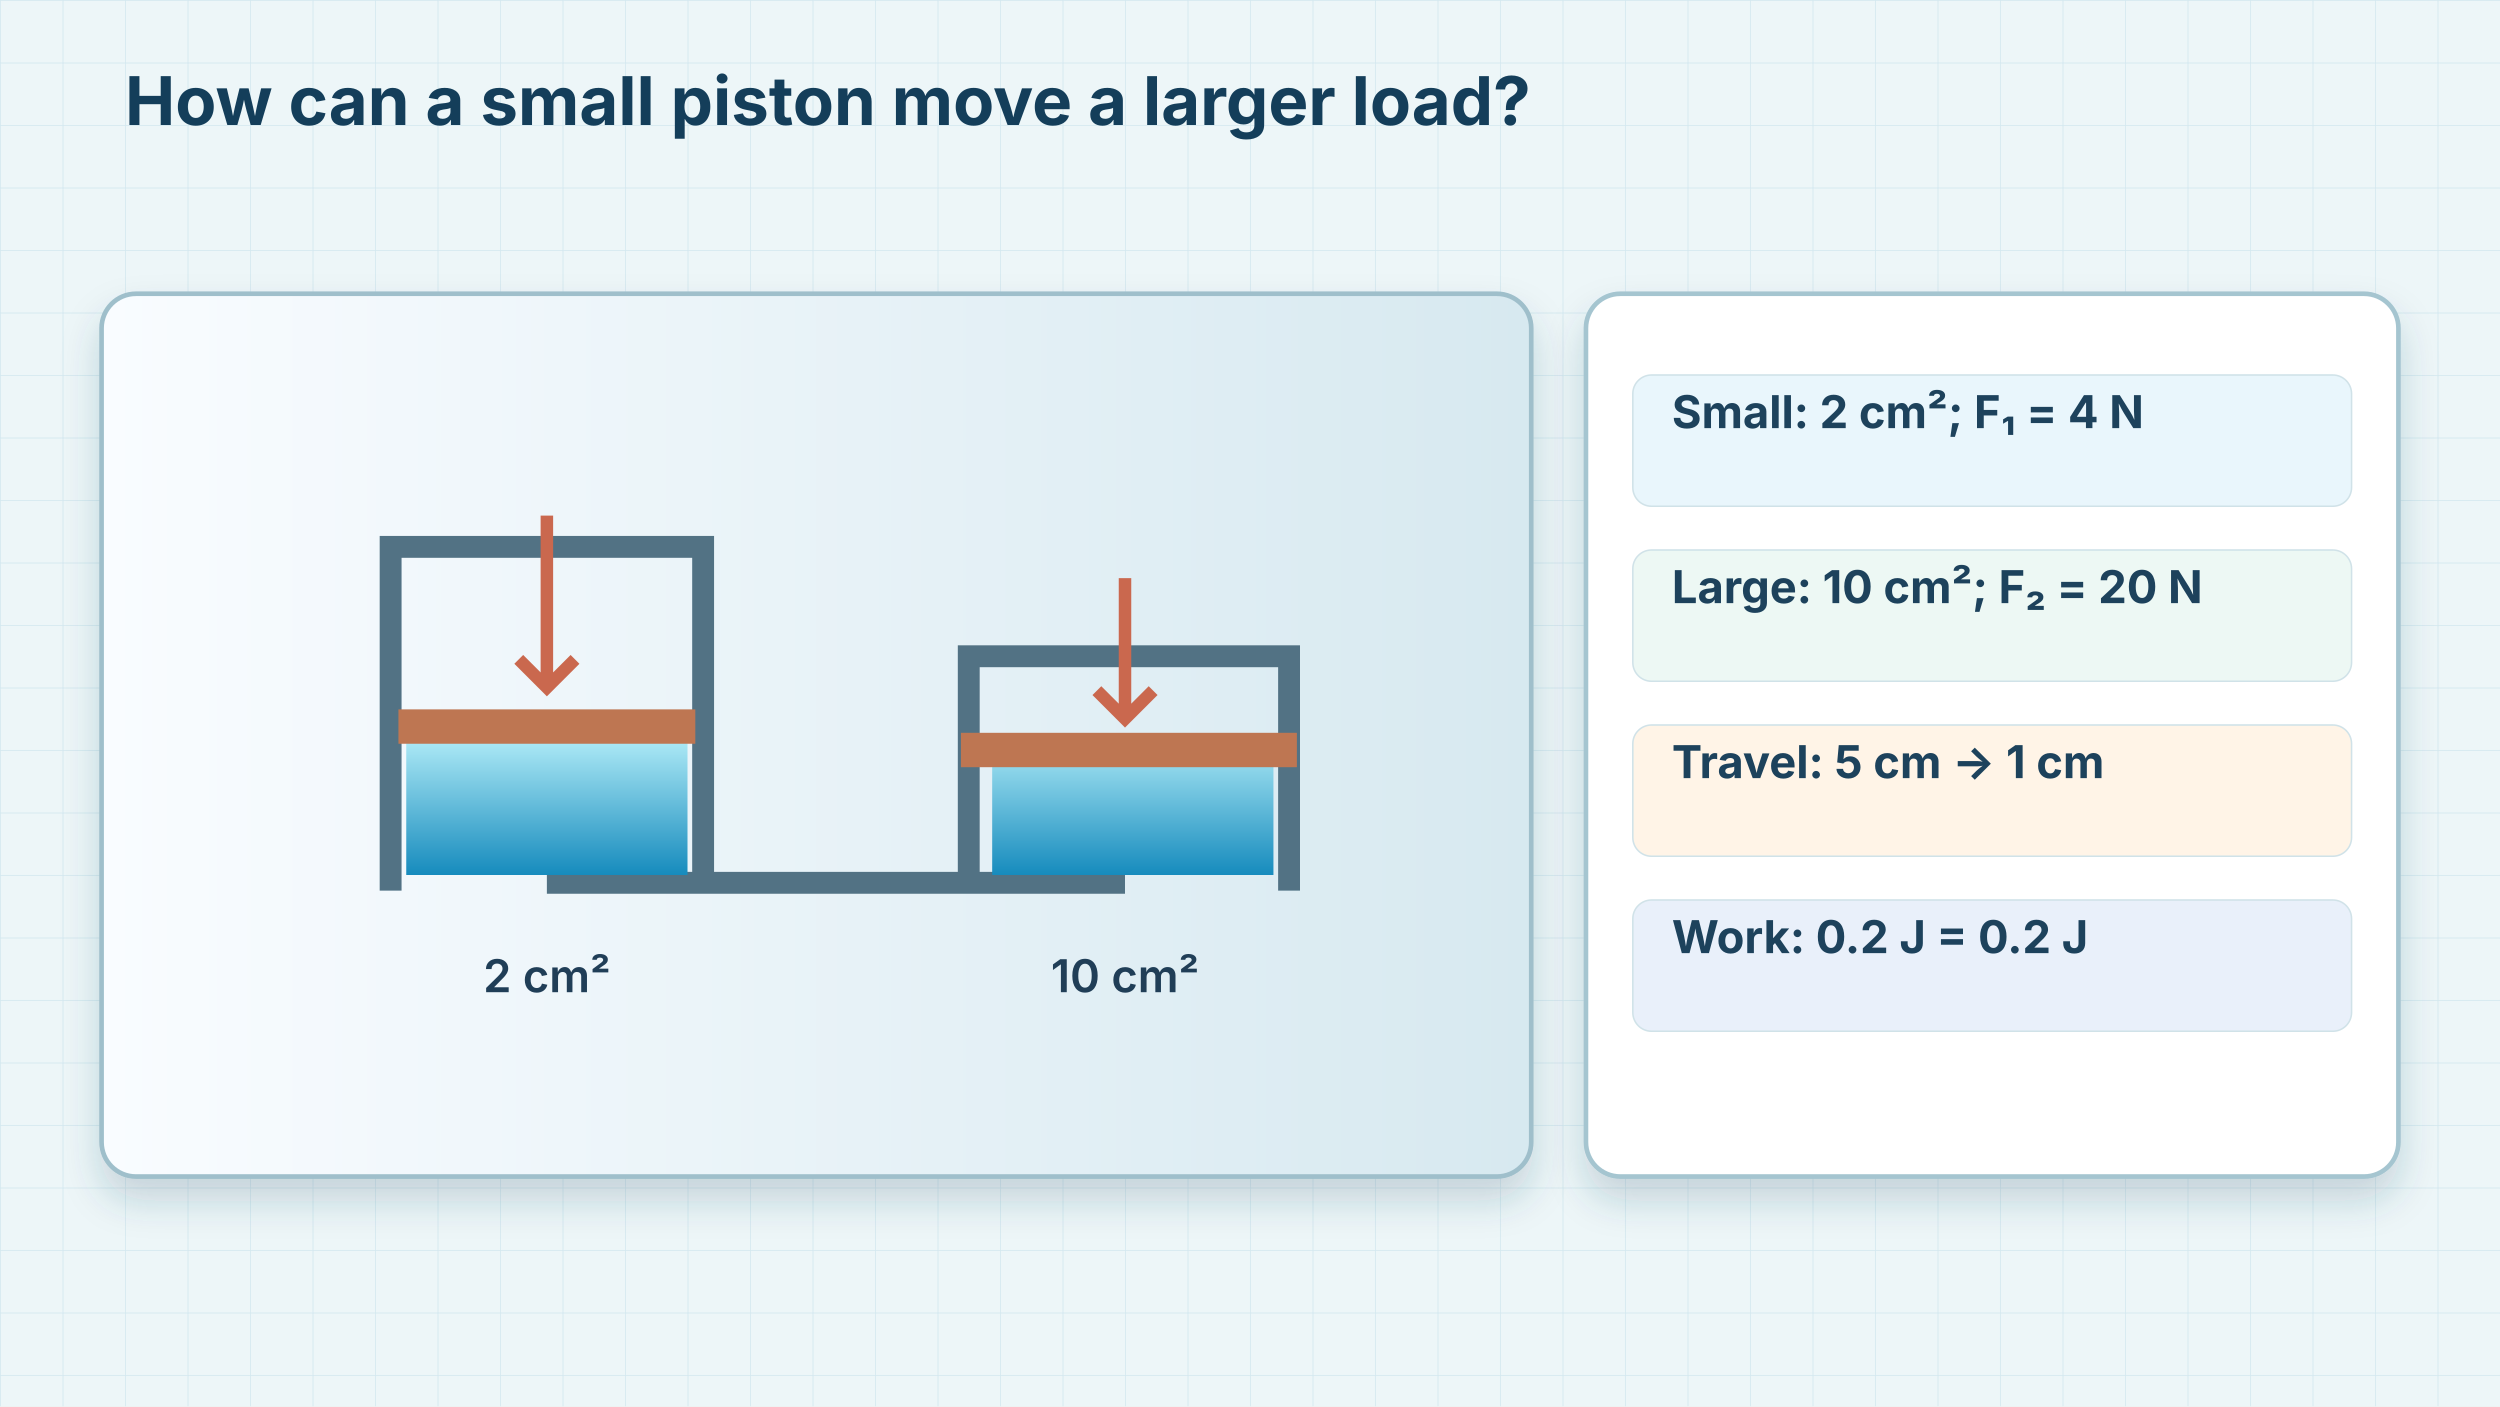
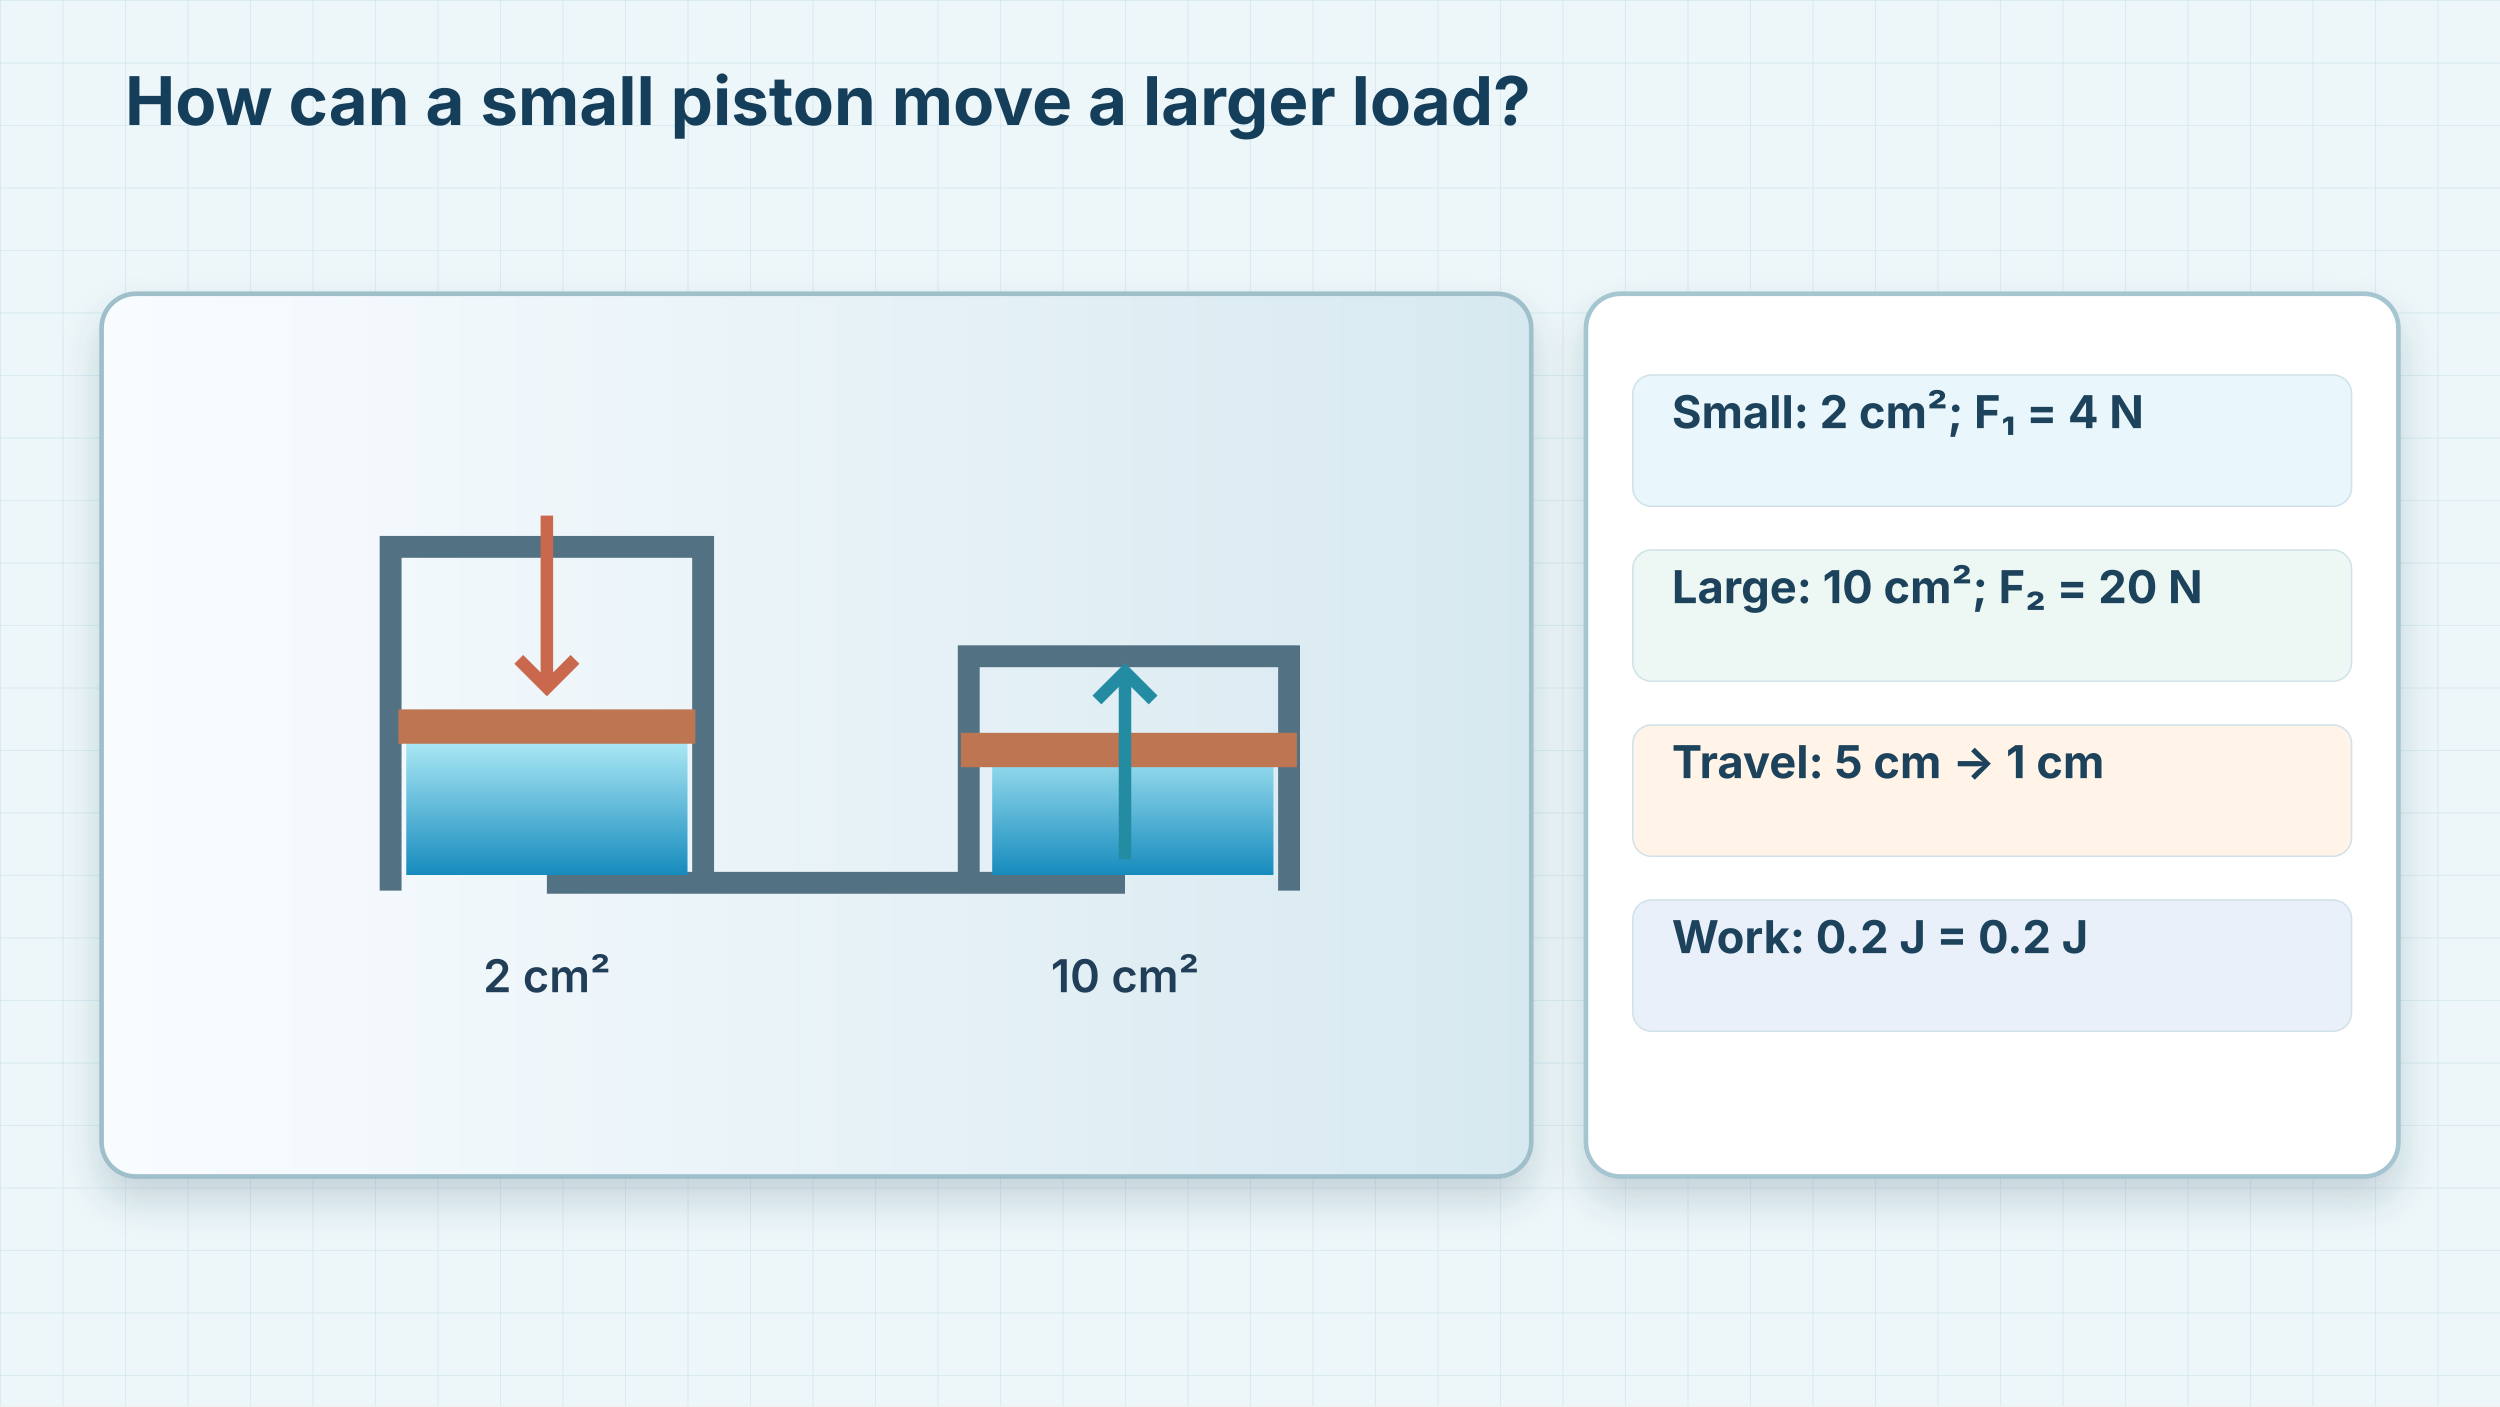
<svg xmlns="http://www.w3.org/2000/svg" width="1600" height="900" viewBox="0 0 1600 900" role="img" aria-labelledby="title desc">
  <defs>
    <pattern id="grid" width="40" height="40" patternUnits="userSpaceOnUse">
      <path d="M 40 0 L 0 0 0 40" fill="none" stroke="#d3e8ef" stroke-width="1" />
    </pattern>
    <filter id="shadow" x="-20%" y="-20%" width="150%" height="160%">
      <feDropShadow dx="0" dy="14" stdDeviation="12" flood-color="#31516c" flood-opacity=".20" />
    </filter>
    <linearGradient id="water" x1="0" x2="0" y1="0" y2="1">
      <stop stop-color="#b3edf8" />
      <stop offset="1" stop-color="#168bbd" />
    </linearGradient>
    <linearGradient id="plate" x1="0" x2="1">
      <stop stop-color="#f9fcff" />
      <stop offset="1" stop-color="#d7e9f0" />
    </linearGradient>
  </defs>
  <rect width="1600" height="900" fill="#edf6f8" />
  <rect width="1600" height="900" fill="url(#grid)" />
  <rect x="65" y="188" width="915" height="565" rx="22" fill="url(#plate)" stroke="#9fbfcb" stroke-width="3" filter="url(#shadow)" />
  <rect x="1015" y="188" width="520" height="565" rx="22" fill="#ffffff" stroke="#a5c5d0" stroke-width="3" filter="url(#shadow)" />
  <text x="80" y="80" text-anchor="start" font-family="Inter,Arial,sans-serif" font-size="43" font-weight="750" fill="#143e5a">How can a small piston move a larger load?</text>
  <rect x="1045" y="240" width="460" height="84" rx="12" fill="#e9f6fc" stroke="#d0e2e8" />
  <text x="1070" y="274" text-anchor="start" font-family="Inter,Arial,sans-serif" font-size="29" font-weight="650" fill="#1d425c">Small: 2 cm²; F₁ = 4 N</text>
  <rect x="1045" y="352" width="460" height="84" rx="12" fill="#edf8f4" stroke="#d0e2e8" />
  <text x="1070" y="386" text-anchor="start" font-family="Inter,Arial,sans-serif" font-size="29" font-weight="650" fill="#1d425c">Large: 10 cm²; F₂ = 20 N</text>
  <rect x="1045" y="464" width="460" height="84" rx="12" fill="#fff4e7" stroke="#d0e2e8" />
  <text x="1070" y="498" text-anchor="start" font-family="Inter,Arial,sans-serif" font-size="29" font-weight="650" fill="#1d425c">Travel: 5 cm → 1 cm</text>
  <rect x="1045" y="576" width="460" height="84" rx="12" fill="#e9f0fa" stroke="#d0e2e8" />
  <text x="1070" y="610" text-anchor="start" font-family="Inter,Arial,sans-serif" font-size="29" font-weight="650" fill="#1d425c">Work: 0.2 J = 0.2 J</text>
  <path d="M250 570V350H450V570 M620 570V420H825V570 M350 565H720" fill="none" stroke="#527284" stroke-width="14" />
  <path d="M260 470H440V560H635V485H815V560H260Z" fill="url(#water)" />
  <path d="M255 465H445 M615 480H830" stroke="#be7652" stroke-width="22" />
-   <path d="M350 330v110m-18-18 18 18 18-18 M720 370v90m-18-18 18 18 18-18" fill="none" stroke="#ca684e" stroke-width="8" />
+   <path d="M350 330v110m-18-18 18 18 18-18" fill="none" stroke="#ca684e" stroke-width="8" />
+   <path d="M720 550V430m-18 18 18-18 18 18" fill="none" stroke="#238ca3" stroke-width="8" />
  <text x="350" y="635" text-anchor="middle" font-family="Inter,Arial,sans-serif" font-size="29" font-weight="600" fill="#203e57">2 cm²</text>
  <text x="720" y="635" text-anchor="middle" font-family="Inter,Arial,sans-serif" font-size="29" font-weight="600" fill="#203e57">10 cm²</text>
</svg>
